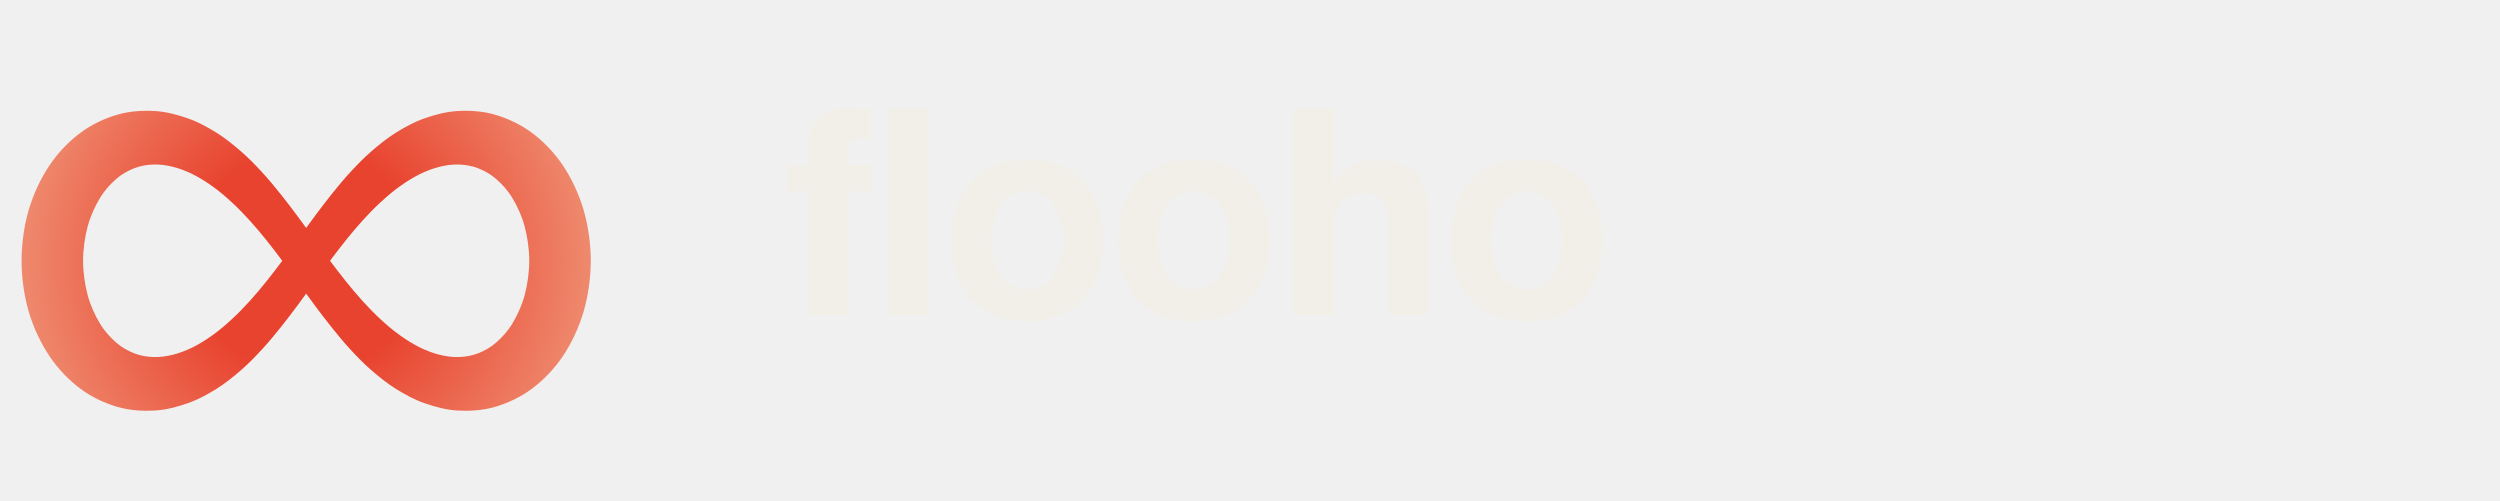
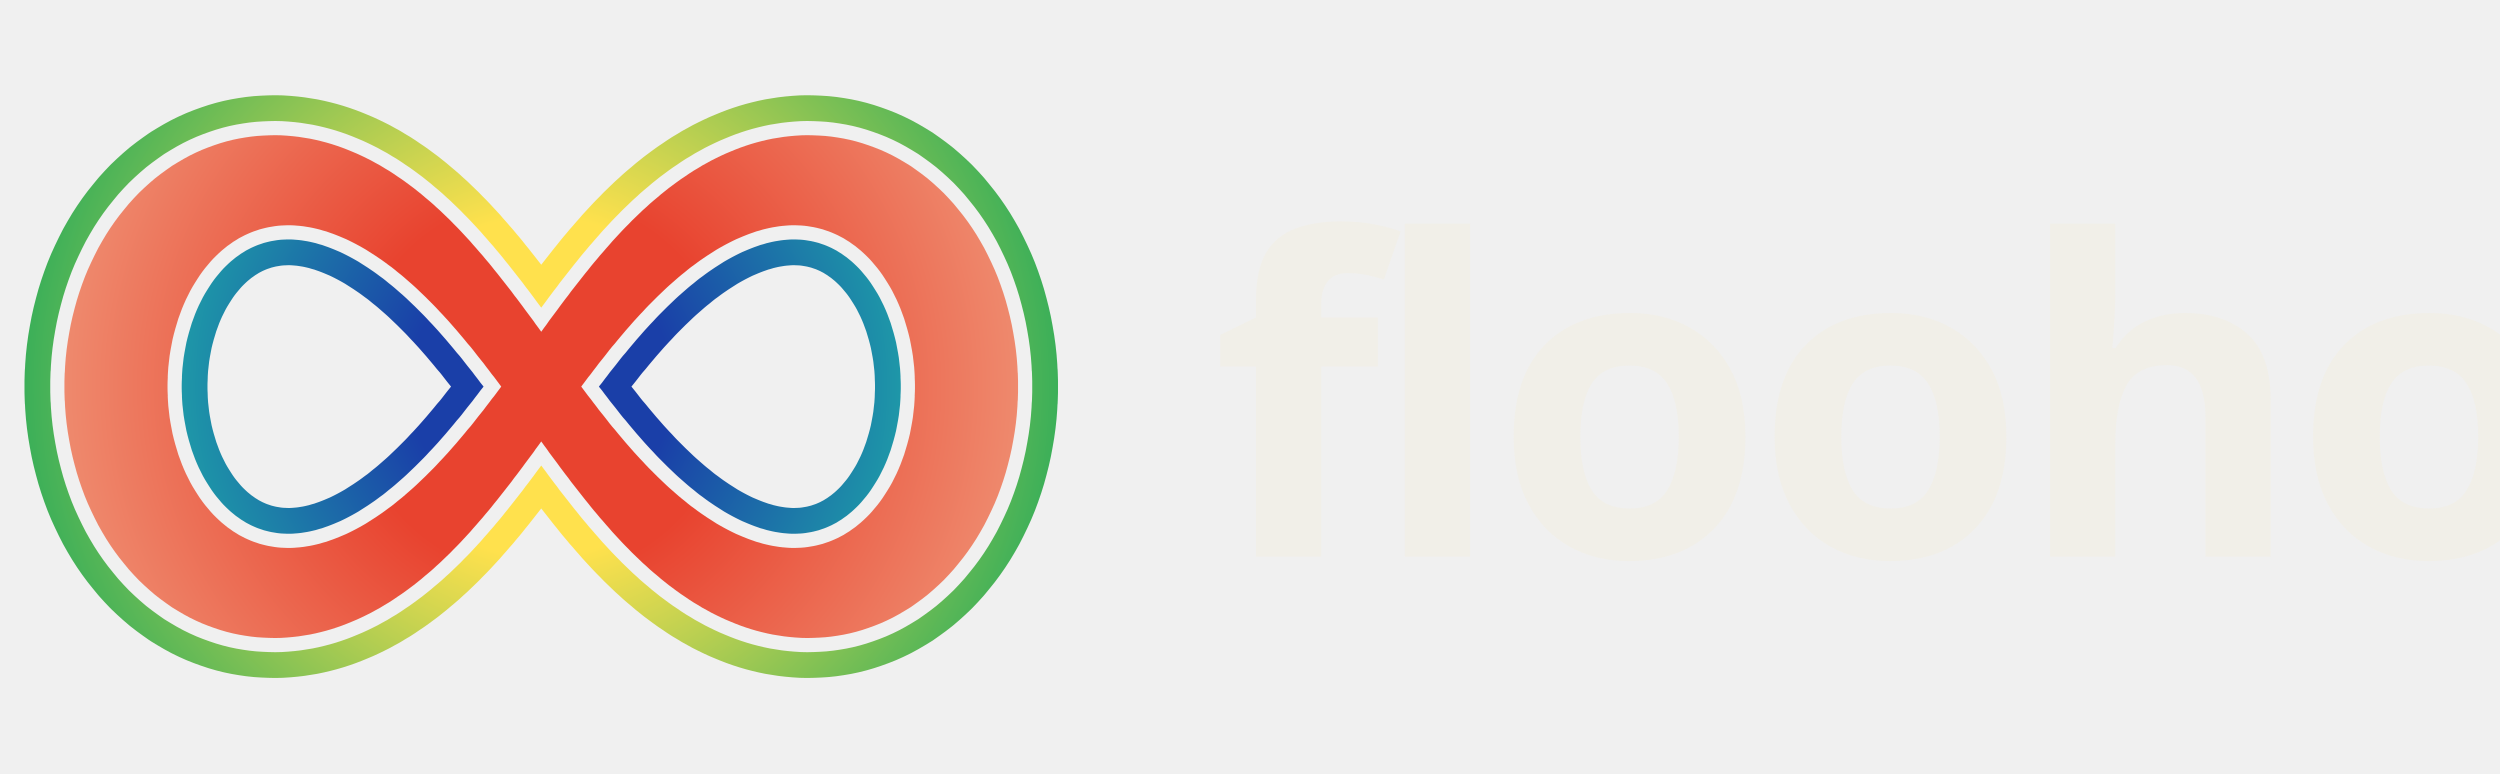
- <svg xmlns="http://www.w3.org/2000/svg" viewBox="0 0 300 60" width="600" height="120" role="img" aria-label="flooho">
-   <defs>
-     <radialGradient id="g" gradientUnits="userSpaceOnUse" cx="45" cy="30" r="42">
-       <stop offset="0" stop-color="#E8432F" />
-       <stop offset=".35" stop-color="#E8432F" />
-       <stop offset="1" stop-color="#F0997B" />
-     </radialGradient>
-   </defs>
-   <g transform="translate(-4.8 3.6) scale(0.9231)">
-     <path fill="url(#g)" d="M74,30C74,31.48 73.77,33.09 73.41,34.44C73.05,35.8 72.45,37.09 71.83,38.12C71.21,39.16 70.44,39.98 69.7,40.63C68.96,41.28 68.17,41.7 67.38,42.02C66.59,42.33 65.79,42.47 64.95,42.51C64.12,42.55 63.25,42.44 62.39,42.23C61.52,42.02 60.62,41.68 59.75,41.25C58.88,40.82 58.01,40.27 57.17,39.67C56.32,39.07 55.5,38.37 54.7,37.63C53.9,36.9 53.12,36.1 52.37,35.27C51.62,34.45 50.89,33.57 50.17,32.68C49.45,31.79 48.76,30.87 48.06,29.94C47.36,29.01 46.68,28.05 45.98,27.1C45.29,26.14 44.6,25.17 43.88,24.2C43.16,23.24 42.43,22.26 41.66,21.31C40.89,20.35 40.1,19.39 39.25,18.47C38.39,17.54 37.5,16.62 36.52,15.77C35.54,14.92 34.5,14.08 33.36,13.36C32.21,12.65 30.98,11.96 29.63,11.49C28.28,11.02 26.8,10.61 25.27,10.53C23.74,10.45 22.04,10.54 20.44,11.01C18.84,11.48 17.13,12.26 15.66,13.36C14.19,14.45 12.75,15.93 11.63,17.6C10.51,19.27 9.55,21.3 8.94,23.37C8.34,25.43 8,27.79 8,30C8,32.21 8.34,34.57 8.94,36.63C9.55,38.7 10.51,40.73 11.63,42.4C12.75,44.07 14.19,45.55 15.66,46.64C17.13,47.74 18.84,48.52 20.44,48.99C22.04,49.46 23.74,49.55 25.27,49.47C26.8,49.39 28.28,48.98 29.63,48.51C30.98,48.04 32.21,47.35 33.36,46.64C34.5,45.92 35.54,45.08 36.52,44.23C37.5,43.38 38.39,42.46 39.25,41.53C40.1,40.61 40.89,39.65 41.66,38.69C42.43,37.74 43.16,36.76 43.88,35.8C44.6,34.83 45.29,33.86 45.98,32.9C46.68,31.95 47.36,30.99 48.06,30.06C48.76,29.13 49.45,28.21 50.17,27.32C50.89,26.43 51.62,25.55 52.37,24.73C53.12,23.9 53.9,23.1 54.7,22.37C55.5,21.63 56.32,20.93 57.17,20.33C58.01,19.73 58.88,19.18 59.75,18.75C60.62,18.32 61.52,17.98 62.39,17.77C63.25,17.56 64.12,17.45 64.95,17.49C65.79,17.53 66.59,17.67 67.38,17.98C68.17,18.3 68.96,18.72 69.7,19.37C70.44,20.02 71.21,20.84 71.83,21.88C72.45,22.91 73.05,24.2 73.41,25.56C73.77,26.91 74,28.52 74,30ZM81.06,23.37C80.45,21.3 79.49,19.27 78.37,17.6C77.25,15.93 75.81,14.45 74.34,13.36C72.87,12.26 71.16,11.48 69.56,11.01C67.96,10.54 66.26,10.45 64.73,10.53C63.2,10.61 61.72,11.02 60.37,11.49C59.02,11.96 57.79,12.65 56.64,13.36C55.5,14.08 54.46,14.92 53.48,15.77C52.5,16.62 51.61,17.54 50.75,18.47C49.9,19.39 49.11,20.35 48.34,21.31C47.57,22.26 46.84,23.24 46.12,24.2C45.4,25.17 44.71,26.14 44.02,27.1C43.32,28.05 42.64,29.01 41.94,29.94C41.24,30.87 40.55,31.79 39.83,32.68C39.11,33.57 38.38,34.45 37.63,35.27C36.88,36.1 36.1,36.9 35.3,37.63C34.5,38.37 33.68,39.07 32.83,39.67C31.99,40.27 31.12,40.82 30.25,41.25C29.38,41.68 28.48,42.02 27.61,42.23C26.75,42.44 25.88,42.55 25.05,42.51C24.21,42.47 23.41,42.33 22.62,42.02C21.83,41.7 21.04,41.28 20.3,40.63C19.56,39.98 18.79,39.16 18.17,38.12C17.55,37.09 16.95,35.8 16.59,34.44C16.23,33.09 16,31.48 16,30C16,28.52 16.23,26.91 16.59,25.56C16.95,24.2 17.55,22.91 18.17,21.88C18.79,20.84 19.56,20.02 20.3,19.37C21.04,18.72 21.83,18.3 22.62,17.98C23.41,17.67 24.21,17.53 25.05,17.49C25.88,17.45 26.75,17.56 27.61,17.77C28.48,17.98 29.38,18.32 30.25,18.75C31.12,19.18 31.99,19.73 32.83,20.33C33.68,20.93 34.5,21.63 35.3,22.37C36.1,23.1 36.88,23.9 37.63,24.73C38.38,25.55 39.11,26.43 39.83,27.32C40.55,28.21 41.24,29.13 41.94,30.06C42.64,30.99 43.32,31.95 44.02,32.9C44.71,33.86 45.4,34.83 46.12,35.8C46.84,36.76 47.57,37.74 48.34,38.69C49.11,39.65 49.9,40.61 50.75,41.53C51.61,42.46 52.5,43.38 53.48,44.23C54.46,45.08 55.5,45.92 56.64,46.64C57.79,47.35 59.02,48.04 60.37,48.51C61.72,48.98 63.2,49.39 64.73,49.47C66.26,49.55 67.96,49.46 69.56,48.99C71.16,48.52 72.87,47.74 74.34,46.64C75.81,45.55 77.25,44.07 78.37,42.4C79.49,40.73 80.45,38.7 81.06,36.63C81.66,34.57 82,32.21 82,30C82,27.79 81.66,25.43 81.06,23.37Z" />
-   </g>
-   <text x="94" y="30" dominant-baseline="central" font-family="'Inter Tight','Helvetica Neue',Helvetica,Arial,sans-serif" font-size="34" font-weight="600" letter-spacing="-0.8" fill="#F1EFE8">flooho</text>
+ <svg xmlns="http://www.w3.org/2000/svg" viewBox="0 0 194 60" width="388" height="120" role="img" aria-label="flooho">
+   <defs />
+   <svg x="0" y="5" width="84" height="50" viewBox="3 5 84 50">
+     <defs>
+       <radialGradient id="r" gradientUnits="userSpaceOnUse" cx="45" cy="30" r="42">
+         <stop offset="0" stop-color="#E8432F" />
+         <stop offset=".35" stop-color="#E8432F" />
+         <stop offset="1" stop-color="#F0997B" />
+       </radialGradient>
+       <radialGradient id="y" gradientUnits="userSpaceOnUse" cx="45" cy="30" r="44">
+         <stop offset="0" stop-color="#FFE14D" />
+         <stop offset=".3" stop-color="#FFE14D" />
+         <stop offset="1" stop-color="#1FA85A" />
+       </radialGradient>
+       <radialGradient id="b" gradientUnits="userSpaceOnUse" cx="45" cy="30" r="34">
+         <stop offset="0" stop-color="#1A3FA8" />
+         <stop offset=".3" stop-color="#1A3FA8" />
+         <stop offset="1" stop-color="#1FB5A8" />
+       </radialGradient>
+       <path id="L" d="M8.02,28.92L8.00,29.58L8.00,30.24L8.02,30.90L8.05,31.56L8.10,32.22L8.17,32.87L8.26,33.52L8.37,34.17L8.49,34.81L8.63,35.44L8.79,36.07L8.96,36.69L9.15,37.30L9.36,37.91L9.58,38.50L9.82,39.08L10.08,39.65L10.35,40.21L10.63,40.76L10.93,41.29L11.24,41.81L11.57,42.32L11.91,42.81L12.26,43.28L12.63,43.74L13.00,44.19L13.39,44.62L13.78,45.03L14.19,45.42L14.61,45.80L15.03,46.16L15.47,46.50L15.91,46.82L16.35,47.13L16.81,47.41L17.27,47.68L17.73,47.93L18.20,48.16L18.67,48.37L19.15,48.56L19.62,48.73L20.10,48.89L20.58,49.03L21.06,49.15L21.54,49.25L22.01,49.33L22.49,49.40L22.96,49.45L23.43,49.48L23.90,49.50L24.36,49.51L24.82,49.50L25.28,49.47L25.73,49.43L26.17,49.38L26.61,49.31L27.05,49.24L27.48,49.15L27.90,49.05L28.32,48.94L28.73,48.82L29.13,48.69L29.53,48.55L29.92,48.40L30.31,48.24L30.69,48.08L31.06,47.91L31.43,47.73L31.79,47.55L32.15,47.35L32.50,47.16L32.84,46.95L33.18,46.75L33.52,46.53L33.84,46.31L34.17,46.09L34.49,45.86L34.80,45.63L35.11,45.40L35.41,45.16L35.71,44.92L36.00,44.67L36.29,44.43L36.58,44.18L36.86,43.92L37.14,43.67L37.41,43.41L37.68,43.15L37.95,42.89L38.21,42.62L38.47,42.36L38.73,42.09L38.98,41.82L39.23,41.55L39.48,41.28L39.72,41.00L39.96,40.73L40.20,40.45L40.44,40.18L40.67,39.90L40.91,39.62L41.14,39.34L41.36,39.06L41.59,38.78L41.81,38.50L42.03,38.22L42.25,37.94L42.47,37.66L42.69,37.38L42.90,37.09L43.12,36.81L43.33,36.53L43.54,36.25L43.75,35.96L43.96,35.68L44.17,35.40L44.38,35.12L44.58,34.83L44.79,34.55L44.99,34.27L45.20,33.99L45.40,33.71L45.60,33.43L45.81,33.15L46.01,32.87L46.21,32.59L46.41,32.31L46.62,32.03L46.82,31.75L47.02,31.47L47.22,31.20L47.42,30.92L47.63,30.65L47.83,30.37L48.03,30.10L48.23,29.83L48.44,29.55L48.64,29.28L48.85,29.02L49.05,28.75L49.26,28.48L49.46,28.21L49.67,27.95L49.88,27.69L50.09,27.42L50.29,27.16L50.50,26.90L50.72,26.65L50.93,26.39L51.14,26.14L51.36,25.88L51.57,25.63L51.79,25.38L52.00,25.14L52.22,24.89L52.44,24.65L52.66,24.41L52.89,24.17L53.11,23.93L53.33,23.70L53.56,23.47L53.79,23.24L54.02,23.01L54.25,22.79L54.48,22.57L54.71,22.35L54.94,22.14L55.18,21.93L55.42,21.72L55.66,21.51L55.90,21.31L56.14,21.12L56.38,20.92L56.62,20.73L56.87,20.55L57.11,20.37L57.36,20.19L57.61,20.02L57.86,19.85L58.11,19.69L58.36,19.53L58.61,19.37L58.87,19.22L59.12,19.08L59.38,18.94L59.63,18.81L59.89,18.68L60.14,18.56L60.40,18.45L60.66,18.34L60.91,18.24L61.17,18.14L61.43,18.05L61.68,17.96L61.94,17.89L62.20,17.81L62.45,17.75L62.71,17.69L62.96,17.64L63.21,17.60L63.46,17.56L63.72,17.53L63.96,17.51L64.21,17.49L64.46,17.48L64.70,17.48L64.95,17.49L65.19,17.50L65.43,17.52L65.67,17.55L65.91,17.59L66.15,17.63L66.38,17.68L66.62,17.74L66.85,17.80L67.08,17.88L67.32,17.96L67.55,18.05L67.78,18.15L68.00,18.25L68.23,18.37L68.46,18.49L68.68,18.63L68.91,18.77L69.13,18.93L69.36,19.09L69.58,19.27L69.80,19.45L70.02,19.65L70.23,19.85L70.45,20.07L70.66,20.30L70.87,20.55L71.08,20.80L71.28,21.06L71.48,21.34L71.67,21.63L71.86,21.93L72.05,22.24L72.23,22.56L72.40,22.90L72.57,23.24L72.73,23.60L72.88,23.96L73.02,24.34L73.16,24.72L73.28,25.12L73.40,25.52L73.51,25.93L73.61,26.34L73.69,26.76L73.77,27.19L73.84,27.62L73.89,28.06L73.94,28.50L73.97,28.95L73.99,29.39L74.00,29.84L74.00,30.28L73.98,30.73L81.98,31.08L82.00,30.42L82.00,29.76L81.98,29.10L81.95,28.44L81.90,27.78L81.83,27.13L81.74,26.48L81.63,25.83L81.51,25.19L81.37,24.56L81.21,23.93L81.04,23.31L80.85,22.70L80.64,22.09L80.42,21.50L80.18,20.92L79.92,20.35L79.65,19.79L79.37,19.24L79.07,18.71L78.76,18.19L78.43,17.68L78.09,17.19L77.74,16.72L77.37,16.26L77.00,15.81L76.61,15.38L76.22,14.97L75.81,14.58L75.39,14.20L74.97,13.84L74.53,13.50L74.09,13.18L73.65,12.87L73.19,12.59L72.73,12.32L72.27,12.07L71.80,11.84L71.33,11.63L70.85,11.44L70.38,11.27L69.90,11.11L69.42,10.97L68.94,10.85L68.46,10.75L67.99,10.67L67.51,10.60L67.04,10.55L66.57,10.52L66.10,10.50L65.64,10.49L65.18,10.50L64.72,10.53L64.27,10.57L63.83,10.62L63.39,10.69L62.95,10.76L62.52,10.85L62.10,10.95L61.68,11.06L61.27,11.18L60.87,11.31L60.47,11.45L60.08,11.60L59.69,11.76L59.31,11.92L58.94,12.09L58.57,12.27L58.21,12.45L57.85,12.65L57.50,12.84L57.16,13.05L56.82,13.25L56.48,13.47L56.16,13.69L55.83,13.91L55.51,14.14L55.20,14.37L54.89,14.60L54.59,14.84L54.29,15.08L54.00,15.33L53.71,15.57L53.42,15.82L53.14,16.08L52.86,16.33L52.59,16.59L52.32,16.85L52.05,17.11L51.79,17.38L51.53,17.64L51.27,17.91L51.02,18.18L50.77,18.45L50.52,18.72L50.28,19.00L50.04,19.27L49.80,19.55L49.56,19.82L49.33,20.10L49.09,20.38L48.86,20.66L48.64,20.94L48.41,21.22L48.19,21.50L47.97,21.78L47.75,22.06L47.53,22.34L47.31,22.62L47.10,22.91L46.88,23.19L46.67,23.47L46.46,23.75L46.25,24.04L46.04,24.32L45.83,24.60L45.62,24.88L45.42,25.17L45.21,25.45L45.01,25.73L44.80,26.01L44.60,26.29L44.40,26.57L44.19,26.85L43.99,27.13L43.79,27.41L43.59,27.69L43.38,27.97L43.18,28.25L42.98,28.53L42.78,28.80L42.58,29.08L42.37,29.35L42.17,29.63L41.97,29.90L41.77,30.17L41.56,30.45L41.36,30.72L41.15,30.98L40.95,31.25L40.74,31.52L40.54,31.79L40.33,32.05L40.12,32.31L39.91,32.58L39.71,32.84L39.50,33.10L39.28,33.35L39.07,33.61L38.86,33.86L38.64,34.12L38.43,34.37L38.21,34.62L38.00,34.86L37.78,35.11L37.56,35.35L37.34,35.59L37.11,35.83L36.89,36.07L36.67,36.30L36.44,36.53L36.21,36.76L35.98,36.99L35.75,37.21L35.52,37.43L35.29,37.65L35.06,37.86L34.82,38.07L34.58,38.28L34.34,38.49L34.10,38.69L33.86,38.88L33.62,39.08L33.38,39.27L33.13,39.45L32.89,39.63L32.64,39.81L32.39,39.98L32.14,40.15L31.89,40.31L31.64,40.47L31.39,40.63L31.13,40.78L30.88,40.92L30.62,41.06L30.37,41.19L30.11,41.32L29.86,41.44L29.60,41.55L29.34,41.66L29.09,41.76L28.83,41.86L28.57,41.95L28.32,42.04L28.06,42.11L27.80,42.19L27.55,42.25L27.29,42.31L27.04,42.36L26.79,42.40L26.54,42.44L26.28,42.47L26.04,42.49L25.79,42.51L25.54,42.52L25.30,42.52L25.05,42.51L24.81,42.50L24.57,42.48L24.33,42.45L24.09,42.41L23.85,42.37L23.62,42.32L23.38,42.26L23.15,42.20L22.92,42.12L22.68,42.04L22.45,41.95L22.22,41.85L22.00,41.75L21.77,41.63L21.54,41.51L21.32,41.37L21.09,41.23L20.87,41.07L20.64,40.91L20.42,40.73L20.20,40.55L19.98,40.35L19.77,40.15L19.55,39.93L19.34,39.70L19.13,39.45L18.92,39.20L18.72,38.94L18.52,38.66L18.33,38.37L18.14,38.07L17.95,37.76L17.77,37.44L17.60,37.10L17.43,36.76L17.27,36.40L17.12,36.04L16.98,35.66L16.84,35.28L16.72,34.88L16.60,34.48L16.49,34.07L16.39,33.66L16.31,33.24L16.23,32.81L16.16,32.38L16.11,31.94L16.06,31.50L16.03,31.05L16.01,30.61L16.00,30.16L16.00,29.72L16.02,29.27ZM73.98,29.27L74.00,29.72L74.00,30.16L73.99,30.61L73.97,31.05L73.94,31.50L73.89,31.94L73.84,32.38L73.77,32.81L73.69,33.24L73.61,33.66L73.51,34.07L73.40,34.48L73.28,34.88L73.16,35.28L73.02,35.66L72.88,36.04L72.73,36.40L72.57,36.76L72.40,37.10L72.23,37.44L72.05,37.76L71.86,38.07L71.67,38.37L71.48,38.66L71.28,38.94L71.08,39.20L70.87,39.45L70.66,39.70L70.45,39.93L70.23,40.15L70.02,40.35L69.80,40.55L69.58,40.73L69.36,40.91L69.13,41.07L68.91,41.23L68.68,41.37L68.46,41.51L68.23,41.63L68.00,41.75L67.78,41.85L67.55,41.95L67.32,42.04L67.08,42.12L66.85,42.20L66.62,42.26L66.38,42.32L66.15,42.37L65.91,42.41L65.67,42.45L65.43,42.48L65.19,42.50L64.95,42.51L64.70,42.52L64.46,42.52L64.21,42.51L63.96,42.49L63.72,42.47L63.46,42.44L63.21,42.40L62.96,42.36L62.71,42.31L62.45,42.25L62.20,42.19L61.94,42.11L61.68,42.04L61.43,41.95L61.17,41.86L60.91,41.76L60.66,41.66L60.40,41.55L60.14,41.44L59.89,41.32L59.63,41.19L59.38,41.06L59.12,40.92L58.87,40.78L58.61,40.63L58.36,40.47L58.11,40.31L57.86,40.15L57.61,39.98L57.36,39.81L57.11,39.63L56.87,39.45L56.62,39.27L56.38,39.08L56.14,38.88L55.90,38.69L55.66,38.49L55.42,38.28L55.18,38.07L54.94,37.86L54.71,37.65L54.48,37.43L54.25,37.21L54.02,36.99L53.79,36.76L53.56,36.53L53.33,36.30L53.11,36.07L52.89,35.83L52.66,35.59L52.44,35.35L52.22,35.11L52.00,34.86L51.79,34.62L51.57,34.37L51.36,34.12L51.14,33.86L50.93,33.61L50.72,33.35L50.50,33.10L50.29,32.84L50.09,32.58L49.88,32.31L49.67,32.05L49.46,31.79L49.26,31.52L49.05,31.25L48.85,30.98L48.64,30.72L48.44,30.45L48.23,30.17L48.03,29.90L47.83,29.63L47.63,29.35L47.42,29.08L47.22,28.80L47.02,28.53L46.82,28.25L46.62,27.97L46.41,27.69L46.21,27.41L46.01,27.13L45.81,26.85L45.60,26.57L45.40,26.29L45.20,26.01L44.99,25.73L44.79,25.45L44.58,25.17L44.38,24.88L44.17,24.60L43.96,24.32L43.75,24.04L43.54,23.75L43.33,23.47L43.12,23.19L42.90,22.91L42.69,22.62L42.47,22.34L42.25,22.06L42.03,21.78L41.81,21.50L41.59,21.22L41.36,20.94L41.14,20.66L40.91,20.38L40.67,20.10L40.44,19.82L40.20,19.55L39.96,19.27L39.72,19.00L39.48,18.72L39.23,18.45L38.98,18.18L38.73,17.91L38.47,17.64L38.21,17.38L37.95,17.11L37.68,16.85L37.41,16.59L37.14,16.33L36.86,16.08L36.58,15.82L36.29,15.57L36.00,15.33L35.71,15.08L35.41,14.84L35.11,14.60L34.80,14.37L34.49,14.14L34.17,13.91L33.84,13.69L33.52,13.47L33.18,13.25L32.84,13.05L32.50,12.84L32.15,12.65L31.79,12.45L31.43,12.27L31.06,12.09L30.69,11.92L30.31,11.76L29.92,11.60L29.53,11.45L29.13,11.31L28.73,11.18L28.32,11.06L27.90,10.95L27.48,10.85L27.05,10.76L26.61,10.69L26.17,10.62L25.73,10.57L25.28,10.53L24.82,10.50L24.36,10.49L23.90,10.50L23.43,10.52L22.96,10.55L22.49,10.60L22.01,10.67L21.54,10.75L21.06,10.85L20.58,10.97L20.10,11.11L19.62,11.27L19.15,11.44L18.67,11.63L18.20,11.84L17.73,12.07L17.27,12.32L16.81,12.59L16.35,12.87L15.91,13.18L15.47,13.50L15.03,13.84L14.61,14.20L14.19,14.58L13.78,14.97L13.39,15.38L13.00,15.81L12.63,16.26L12.26,16.72L11.91,17.19L11.57,17.68L11.24,18.19L10.93,18.71L10.63,19.24L10.35,19.79L10.08,20.35L9.82,20.92L9.58,21.50L9.36,22.09L9.15,22.70L8.96,23.31L8.79,23.93L8.63,24.56L8.49,25.19L8.37,25.83L8.26,26.48L8.17,27.13L8.10,27.78L8.05,28.44L8.02,29.10L8.00,29.76L8.00,30.42L8.02,31.08L16.02,30.73L16.00,30.28L16.00,29.84L16.01,29.39L16.03,28.95L16.06,28.50L16.11,28.06L16.16,27.62L16.23,27.19L16.31,26.76L16.39,26.34L16.49,25.93L16.60,25.52L16.72,25.12L16.84,24.72L16.98,24.34L17.12,23.96L17.27,23.60L17.43,23.24L17.60,22.90L17.77,22.56L17.95,22.24L18.14,21.93L18.33,21.63L18.52,21.34L18.72,21.06L18.92,20.80L19.13,20.55L19.34,20.30L19.55,20.07L19.77,19.85L19.98,19.65L20.20,19.45L20.42,19.27L20.64,19.09L20.87,18.93L21.09,18.77L21.32,18.63L21.54,18.49L21.77,18.37L22.00,18.25L22.22,18.15L22.45,18.05L22.68,17.96L22.92,17.88L23.15,17.80L23.38,17.74L23.62,17.68L23.85,17.63L24.09,17.59L24.33,17.55L24.57,17.52L24.81,17.50L25.05,17.49L25.30,17.48L25.54,17.48L25.79,17.49L26.04,17.51L26.28,17.53L26.54,17.56L26.79,17.60L27.04,17.64L27.29,17.69L27.55,17.75L27.80,17.81L28.06,17.89L28.32,17.96L28.57,18.05L28.83,18.14L29.09,18.24L29.34,18.34L29.60,18.45L29.86,18.56L30.11,18.68L30.37,18.81L30.62,18.94L30.88,19.08L31.13,19.22L31.39,19.37L31.64,19.53L31.89,19.69L32.14,19.85L32.39,20.02L32.64,20.19L32.89,20.37L33.13,20.55L33.38,20.73L33.62,20.92L33.86,21.12L34.10,21.31L34.34,21.51L34.58,21.72L34.82,21.93L35.06,22.14L35.29,22.35L35.52,22.57L35.75,22.79L35.98,23.01L36.21,23.24L36.44,23.47L36.67,23.70L36.89,23.93L37.11,24.17L37.34,24.41L37.56,24.65L37.78,24.89L38.00,25.14L38.21,25.38L38.43,25.63L38.64,25.88L38.86,26.14L39.07,26.39L39.28,26.65L39.50,26.90L39.71,27.16L39.91,27.42L40.12,27.69L40.33,27.95L40.54,28.21L40.74,28.48L40.95,28.75L41.15,29.02L41.36,29.28L41.56,29.55L41.77,29.83L41.97,30.10L42.17,30.37L42.37,30.65L42.58,30.92L42.78,31.20L42.98,31.47L43.18,31.75L43.38,32.03L43.59,32.31L43.79,32.59L43.99,32.87L44.19,33.15L44.40,33.43L44.60,33.71L44.80,33.99L45.01,34.27L45.21,34.55L45.42,34.83L45.62,35.12L45.83,35.40L46.04,35.68L46.25,35.96L46.46,36.25L46.67,36.53L46.88,36.81L47.10,37.09L47.31,37.38L47.53,37.66L47.75,37.94L47.97,38.22L48.19,38.50L48.41,38.78L48.64,39.06L48.86,39.34L49.09,39.62L49.33,39.90L49.56,40.18L49.80,40.45L50.04,40.73L50.28,41.00L50.52,41.28L50.77,41.55L51.02,41.82L51.27,42.09L51.53,42.36L51.79,42.62L52.05,42.89L52.32,43.15L52.59,43.41L52.86,43.67L53.14,43.92L53.42,44.18L53.71,44.43L54.00,44.67L54.29,44.92L54.59,45.16L54.89,45.40L55.20,45.63L55.51,45.86L55.83,46.09L56.16,46.31L56.48,46.53L56.82,46.75L57.16,46.95L57.50,47.16L57.85,47.35L58.21,47.55L58.57,47.73L58.94,47.91L59.31,48.08L59.69,48.24L60.08,48.40L60.47,48.55L60.87,48.69L61.27,48.82L61.68,48.94L62.10,49.05L62.52,49.15L62.95,49.24L63.39,49.31L63.83,49.38L64.27,49.43L64.72,49.47L65.18,49.50L65.64,49.51L66.10,49.50L66.57,49.48L67.04,49.45L67.51,49.40L67.99,49.33L68.46,49.25L68.94,49.15L69.42,49.03L69.90,48.89L70.38,48.73L70.85,48.56L71.33,48.37L71.80,48.16L72.27,47.93L72.73,47.68L73.19,47.41L73.65,47.13L74.09,46.82L74.53,46.50L74.97,46.16L75.39,45.80L75.81,45.42L76.22,45.03L76.61,44.62L77.00,44.19L77.37,43.74L77.74,43.28L78.09,42.81L78.43,42.32L78.76,41.81L79.07,41.29L79.37,40.76L79.65,40.21L79.92,39.65L80.18,39.08L80.42,38.50L80.64,37.91L80.85,37.30L81.04,36.69L81.21,36.07L81.37,35.44L81.51,34.81L81.63,34.17L81.74,33.52L81.83,32.87L81.90,32.22L81.95,31.56L81.98,30.90L82.00,30.24L82.00,29.58L81.98,28.92Z" />
+       <path id="H" d="M46.72,31.25L46.98,30.90L47.24,30.54L47.50,30.19L47.76,29.84L48.02,29.49L48.28,29.14L48.54,28.79L48.80,28.45L49.07,28.10L49.33,27.76L49.60,27.42L49.87,27.09L50.14,26.75L50.41,26.42L50.68,26.09L50.95,25.76L51.23,25.43L51.51,25.11L51.79,24.79L52.07,24.47L52.35,24.16L52.64,23.85L52.93,23.54L53.22,23.24L53.51,22.94L53.80,22.65L54.10,22.36L54.40,22.07L54.70,21.79L55.01,21.52L55.32,21.25L55.63,20.98L55.94,20.72L56.25,20.47L56.57,20.23L56.89,19.99L57.21,19.75L57.54,19.53L57.86,19.31L58.19,19.10L58.52,18.90L58.85,18.71L59.19,18.52L59.52,18.35L59.86,18.18L60.20,18.02L60.53,17.87L60.87,17.74L61.21,17.61L61.56,17.49L61.90,17.39L62.24,17.29L62.58,17.21L62.92,17.14L63.26,17.08L63.60,17.03L63.93,17.00L64.27,16.98L64.60,16.97L64.94,16.97L65.27,16.98L65.60,17.01L65.93,17.05L66.25,17.11L66.58,17.17L66.90,17.25L67.22,17.35L67.55,17.46L67.86,17.59L68.18,17.73L68.50,17.88L68.81,18.05L69.13,18.24L69.44,18.45L69.74,18.67L70.05,18.92L70.35,19.18L70.65,19.46L70.94,19.76L71.23,20.08L71.52,20.42L71.79,20.78L72.06,21.16L72.32,21.55L72.57,21.97L72.81,22.41L73.04,22.87L73.26,23.34L73.46,23.83L73.65,24.34L73.83,24.86L73.98,25.39L74.13,25.94L74.25,26.50L74.36,27.07L74.44,27.64L74.51,28.23L74.56,28.81L74.59,29.41L74.60,30.00L74.59,30.59L74.56,31.19L74.51,31.77L74.44,32.36L74.36,32.93L74.25,33.50L74.13,34.06L73.98,34.61L73.83,35.14L73.65,35.66L73.46,36.17L73.26,36.66L73.04,37.13L72.81,37.59L72.57,38.03L72.32,38.45L72.06,38.84L71.79,39.22L71.52,39.58L71.23,39.92L70.94,40.24L70.65,40.54L70.35,40.82L70.05,41.08L69.74,41.33L69.44,41.55L69.13,41.76L68.81,41.95L68.50,42.12L68.18,42.27L67.86,42.41L67.55,42.54L67.22,42.65L66.90,42.75L66.58,42.83L66.25,42.89L65.93,42.95L65.60,42.99L65.27,43.02L64.94,43.03L64.60,43.03L64.27,43.02L63.93,43.00L63.60,42.97L63.26,42.92L62.92,42.86L62.58,42.79L62.24,42.71L61.90,42.61L61.56,42.51L61.21,42.39L60.87,42.26L60.53,42.13L60.20,41.98L59.86,41.82L59.52,41.65L59.19,41.48L58.85,41.29L58.52,41.10L58.19,40.90L57.86,40.69L57.54,40.47L57.21,40.25L56.89,40.01L56.57,39.77L56.25,39.53L55.94,39.28L55.63,39.02L55.32,38.75L55.01,38.48L54.70,38.21L54.40,37.93L54.10,37.64L53.80,37.35L53.51,37.06L53.22,36.76L52.93,36.46L52.64,36.15L52.35,35.84L52.07,35.53L51.79,35.21L51.51,34.89L51.23,34.57L50.95,34.24L50.68,33.91L50.41,33.58L50.14,33.25L49.87,32.91L49.60,32.58L49.33,32.24L49.07,31.90L48.80,31.55L48.54,31.21L48.28,30.86L48.02,30.51L47.76,30.16L47.50,29.81L47.24,29.46L46.98,29.10L46.72,28.75ZM43.28,31.25L43.02,30.90L42.76,30.54L42.50,30.19L42.24,29.84L41.98,29.49L41.72,29.14L41.46,28.79L41.20,28.45L40.93,28.10L40.67,27.76L40.40,27.42L40.13,27.09L39.86,26.75L39.59,26.42L39.32,26.09L39.05,25.76L38.77,25.43L38.49,25.11L38.21,24.79L37.93,24.47L37.65,24.16L37.36,23.85L37.07,23.54L36.78,23.24L36.49,22.94L36.20,22.65L35.90,22.36L35.60,22.07L35.30,21.79L34.99,21.52L34.68,21.25L34.37,20.98L34.06,20.72L33.75,20.47L33.43,20.23L33.11,19.99L32.79,19.75L32.46,19.53L32.14,19.31L31.81,19.10L31.48,18.90L31.15,18.71L30.81,18.52L30.48,18.35L30.14,18.18L29.80,18.02L29.47,17.87L29.13,17.74L28.79,17.61L28.44,17.49L28.10,17.39L27.76,17.29L27.42,17.21L27.08,17.14L26.74,17.08L26.40,17.03L26.07,17.00L25.73,16.98L25.40,16.97L25.06,16.97L24.73,16.98L24.40,17.01L24.07,17.05L23.75,17.11L23.42,17.17L23.10,17.25L22.78,17.35L22.45,17.46L22.14,17.59L21.82,17.73L21.50,17.88L21.19,18.05L20.87,18.24L20.56,18.45L20.26,18.67L19.95,18.92L19.65,19.18L19.35,19.46L19.06,19.76L18.77,20.08L18.48,20.42L18.21,20.78L17.94,21.16L17.68,21.55L17.43,21.97L17.19,22.41L16.96,22.87L16.74,23.34L16.54,23.83L16.35,24.34L16.17,24.86L16.02,25.39L15.87,25.94L15.75,26.50L15.64,27.07L15.56,27.64L15.49,28.23L15.44,28.81L15.41,29.41L15.40,30.00L15.41,30.59L15.44,31.19L15.49,31.77L15.56,32.36L15.64,32.93L15.75,33.50L15.87,34.06L16.02,34.61L16.17,35.14L16.35,35.66L16.54,36.17L16.74,36.66L16.96,37.13L17.19,37.59L17.43,38.03L17.68,38.45L17.94,38.84L18.21,39.22L18.48,39.58L18.77,39.92L19.06,40.24L19.35,40.54L19.65,40.82L19.95,41.08L20.26,41.33L20.56,41.55L20.87,41.76L21.19,41.95L21.50,42.12L21.82,42.27L22.14,42.41L22.45,42.54L22.78,42.65L23.10,42.75L23.42,42.83L23.75,42.89L24.07,42.95L24.40,42.99L24.73,43.02L25.06,43.03L25.40,43.03L25.73,43.02L26.07,43.00L26.40,42.97L26.74,42.92L27.08,42.86L27.42,42.79L27.76,42.71L28.10,42.61L28.44,42.51L28.79,42.39L29.13,42.26L29.47,42.13L29.80,41.98L30.14,41.82L30.48,41.65L30.81,41.48L31.15,41.29L31.48,41.10L31.81,40.90L32.14,40.69L32.46,40.47L32.79,40.25L33.11,40.01L33.43,39.77L33.75,39.53L34.06,39.28L34.37,39.02L34.68,38.75L34.99,38.48L35.30,38.21L35.60,37.93L35.90,37.64L36.20,37.35L36.49,37.06L36.78,36.76L37.07,36.46L37.36,36.15L37.65,35.84L37.93,35.53L38.21,35.21L38.49,34.89L38.77,34.57L39.05,34.24L39.32,33.91L39.59,33.58L39.86,33.25L40.13,32.91L40.40,32.58L40.67,32.24L40.93,31.90L41.20,31.55L41.46,31.21L41.72,30.86L41.98,30.51L42.24,30.16L42.50,29.81L42.76,29.46L43.02,29.10L43.28,28.75Z" />
+       <clipPath id="ch">
+         <use href="#H" />
+       </clipPath>
+       <mask id="mo" maskUnits="userSpaceOnUse" x="0" y="0" width="90" height="60">
+         <use href="#L" fill="#fff" stroke="#fff" stroke-width="6.20" stroke-linejoin="round" />
+         <use href="#L" fill="#000" stroke="#000" stroke-width="2.2" stroke-linejoin="round" />
+         <use href="#H" fill="#000" />
+       </mask>
+       <mask id="mi" maskUnits="userSpaceOnUse" x="0" y="0" width="90" height="60">
+         <use href="#L" fill="#fff" stroke="#fff" stroke-width="6.20" stroke-linejoin="round" />
+         <use href="#L" fill="#000" stroke="#000" stroke-width="2.2" stroke-linejoin="round" />
+       </mask>
+     </defs>
+     <rect width="90" height="60" fill="url(#y)" mask="url(#mo)" />
+     <g clip-path="url(#ch)">
+       <rect width="90" height="60" fill="url(#b)" mask="url(#mi)" />
+     </g>
+     <use href="#L" fill="url(#r)" />
+   </svg>
+   <text x="94" y="30" dominant-baseline="central" font-family="'Archivo Lockup',Archivo,sans-serif" font-size="34" font-weight="600" letter-spacing="-0.8" fill="#F1EFE8">flooho</text>
</svg>
